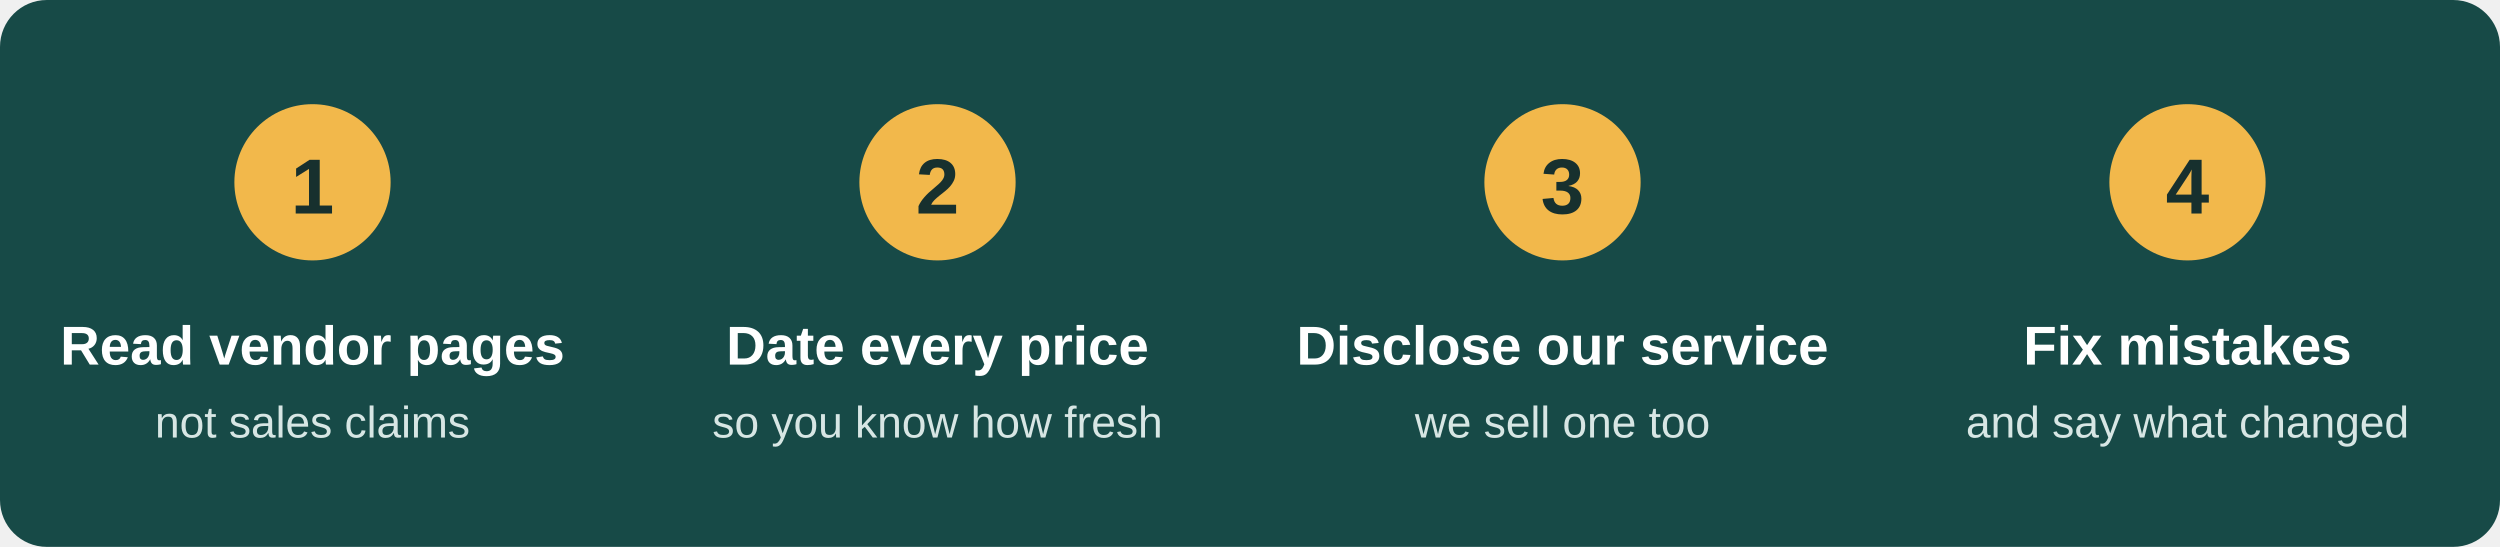
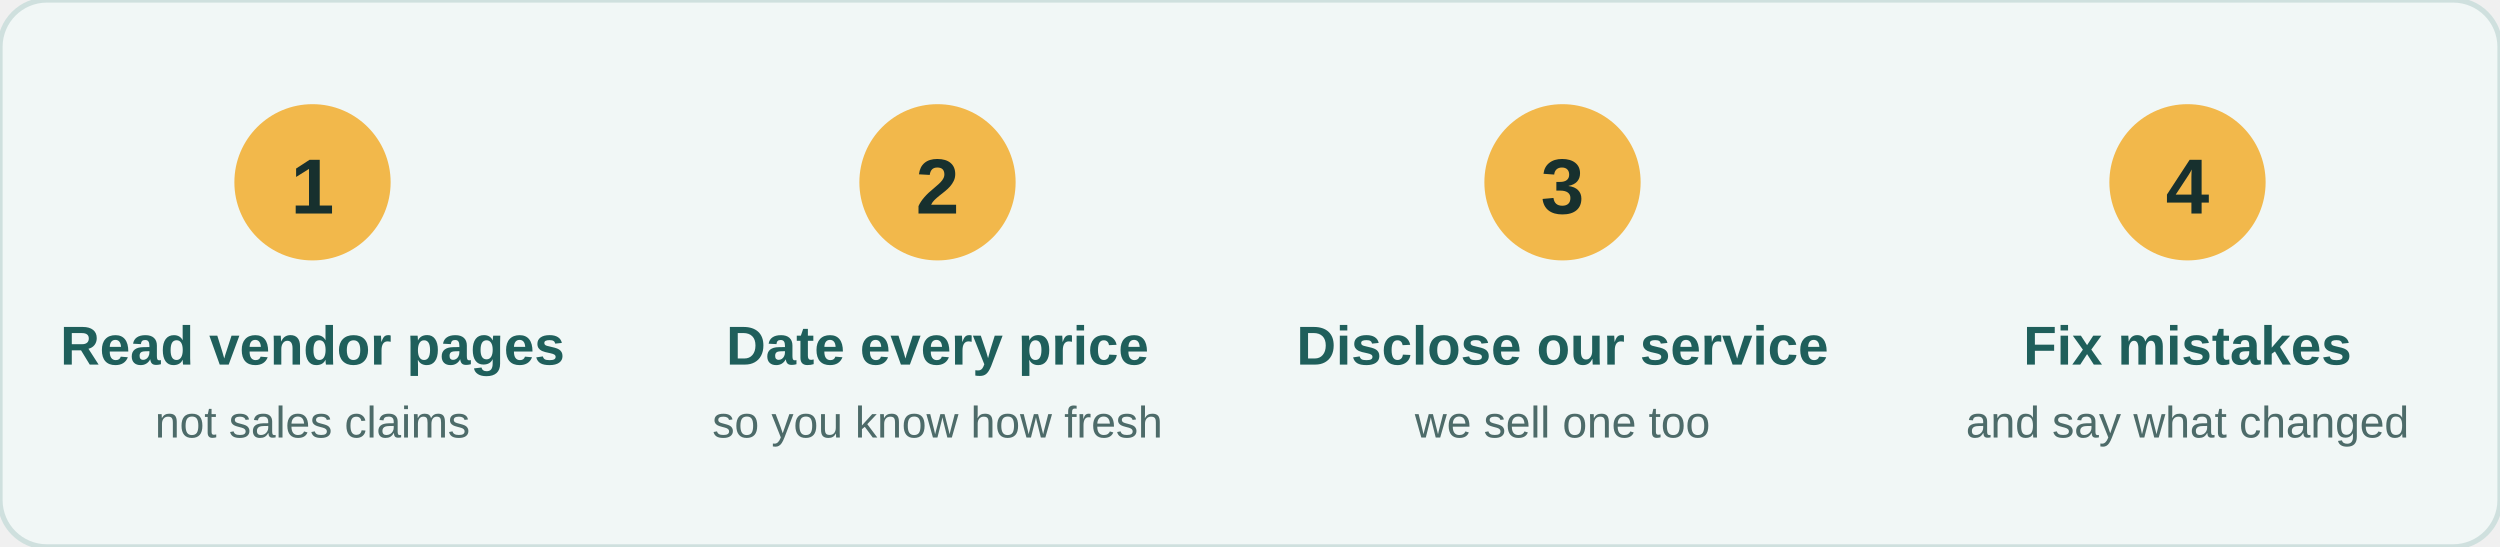
<svg xmlns="http://www.w3.org/2000/svg" viewBox="0 0 960 210" role="img" aria-label="How we review: read vendor pages, date every price, disclose our own service, fix mistakes">
-   <rect width="960" height="210" rx="18" fill="#174a47" />
+   <rect width="960" height="210" rx="18" fill="#f1f7f6" stroke="#cfe0de" stroke-width="2" />
  <g font-family="Segoe UI,Arial,sans-serif" text-anchor="middle">
    <circle cx="120" cy="70" r="30" fill="#f2b84b" />
    <text x="120" y="82" font-size="30" font-weight="800" fill="#17302e">1</text>
-     <text x="120" y="140" font-size="21" font-weight="700" fill="#fff">Read vendor pages</text>
-     <text x="120" y="168" font-size="17" fill="#d7e6e4">not sales claims</text>
+     <text x="120" y="140" font-size="21" font-weight="700" fill="#1f5f5b">Read vendor pages</text>
+     <text x="120" y="168" font-size="17" fill="#4d6b69">not sales claims</text>
    <circle cx="360" cy="70" r="30" fill="#f2b84b" />
    <text x="360" y="82" font-size="30" font-weight="800" fill="#17302e">2</text>
-     <text x="360" y="140" font-size="21" font-weight="700" fill="#fff">Date every price</text>
-     <text x="360" y="168" font-size="17" fill="#d7e6e4">so you know how fresh</text>
+     <text x="360" y="140" font-size="21" font-weight="700" fill="#1f5f5b">Date every price</text>
+     <text x="360" y="168" font-size="17" fill="#4d6b69">so you know how fresh</text>
    <circle cx="600" cy="70" r="30" fill="#f2b84b" />
    <text x="600" y="82" font-size="30" font-weight="800" fill="#17302e">3</text>
-     <text x="600" y="140" font-size="21" font-weight="700" fill="#fff">Disclose our service</text>
-     <text x="600" y="168" font-size="17" fill="#d7e6e4">we sell one too</text>
+     <text x="600" y="140" font-size="21" font-weight="700" fill="#1f5f5b">Disclose our service</text>
+     <text x="600" y="168" font-size="17" fill="#4d6b69">we sell one too</text>
    <circle cx="840" cy="70" r="30" fill="#f2b84b" />
    <text x="840" y="82" font-size="30" font-weight="800" fill="#17302e">4</text>
-     <text x="840" y="140" font-size="21" font-weight="700" fill="#fff">Fix mistakes</text>
-     <text x="840" y="168" font-size="17" fill="#d7e6e4">and say what changed</text>
+     <text x="840" y="140" font-size="21" font-weight="700" fill="#1f5f5b">Fix mistakes</text>
+     <text x="840" y="168" font-size="17" fill="#4d6b69">and say what changed</text>
  </g>
</svg>
